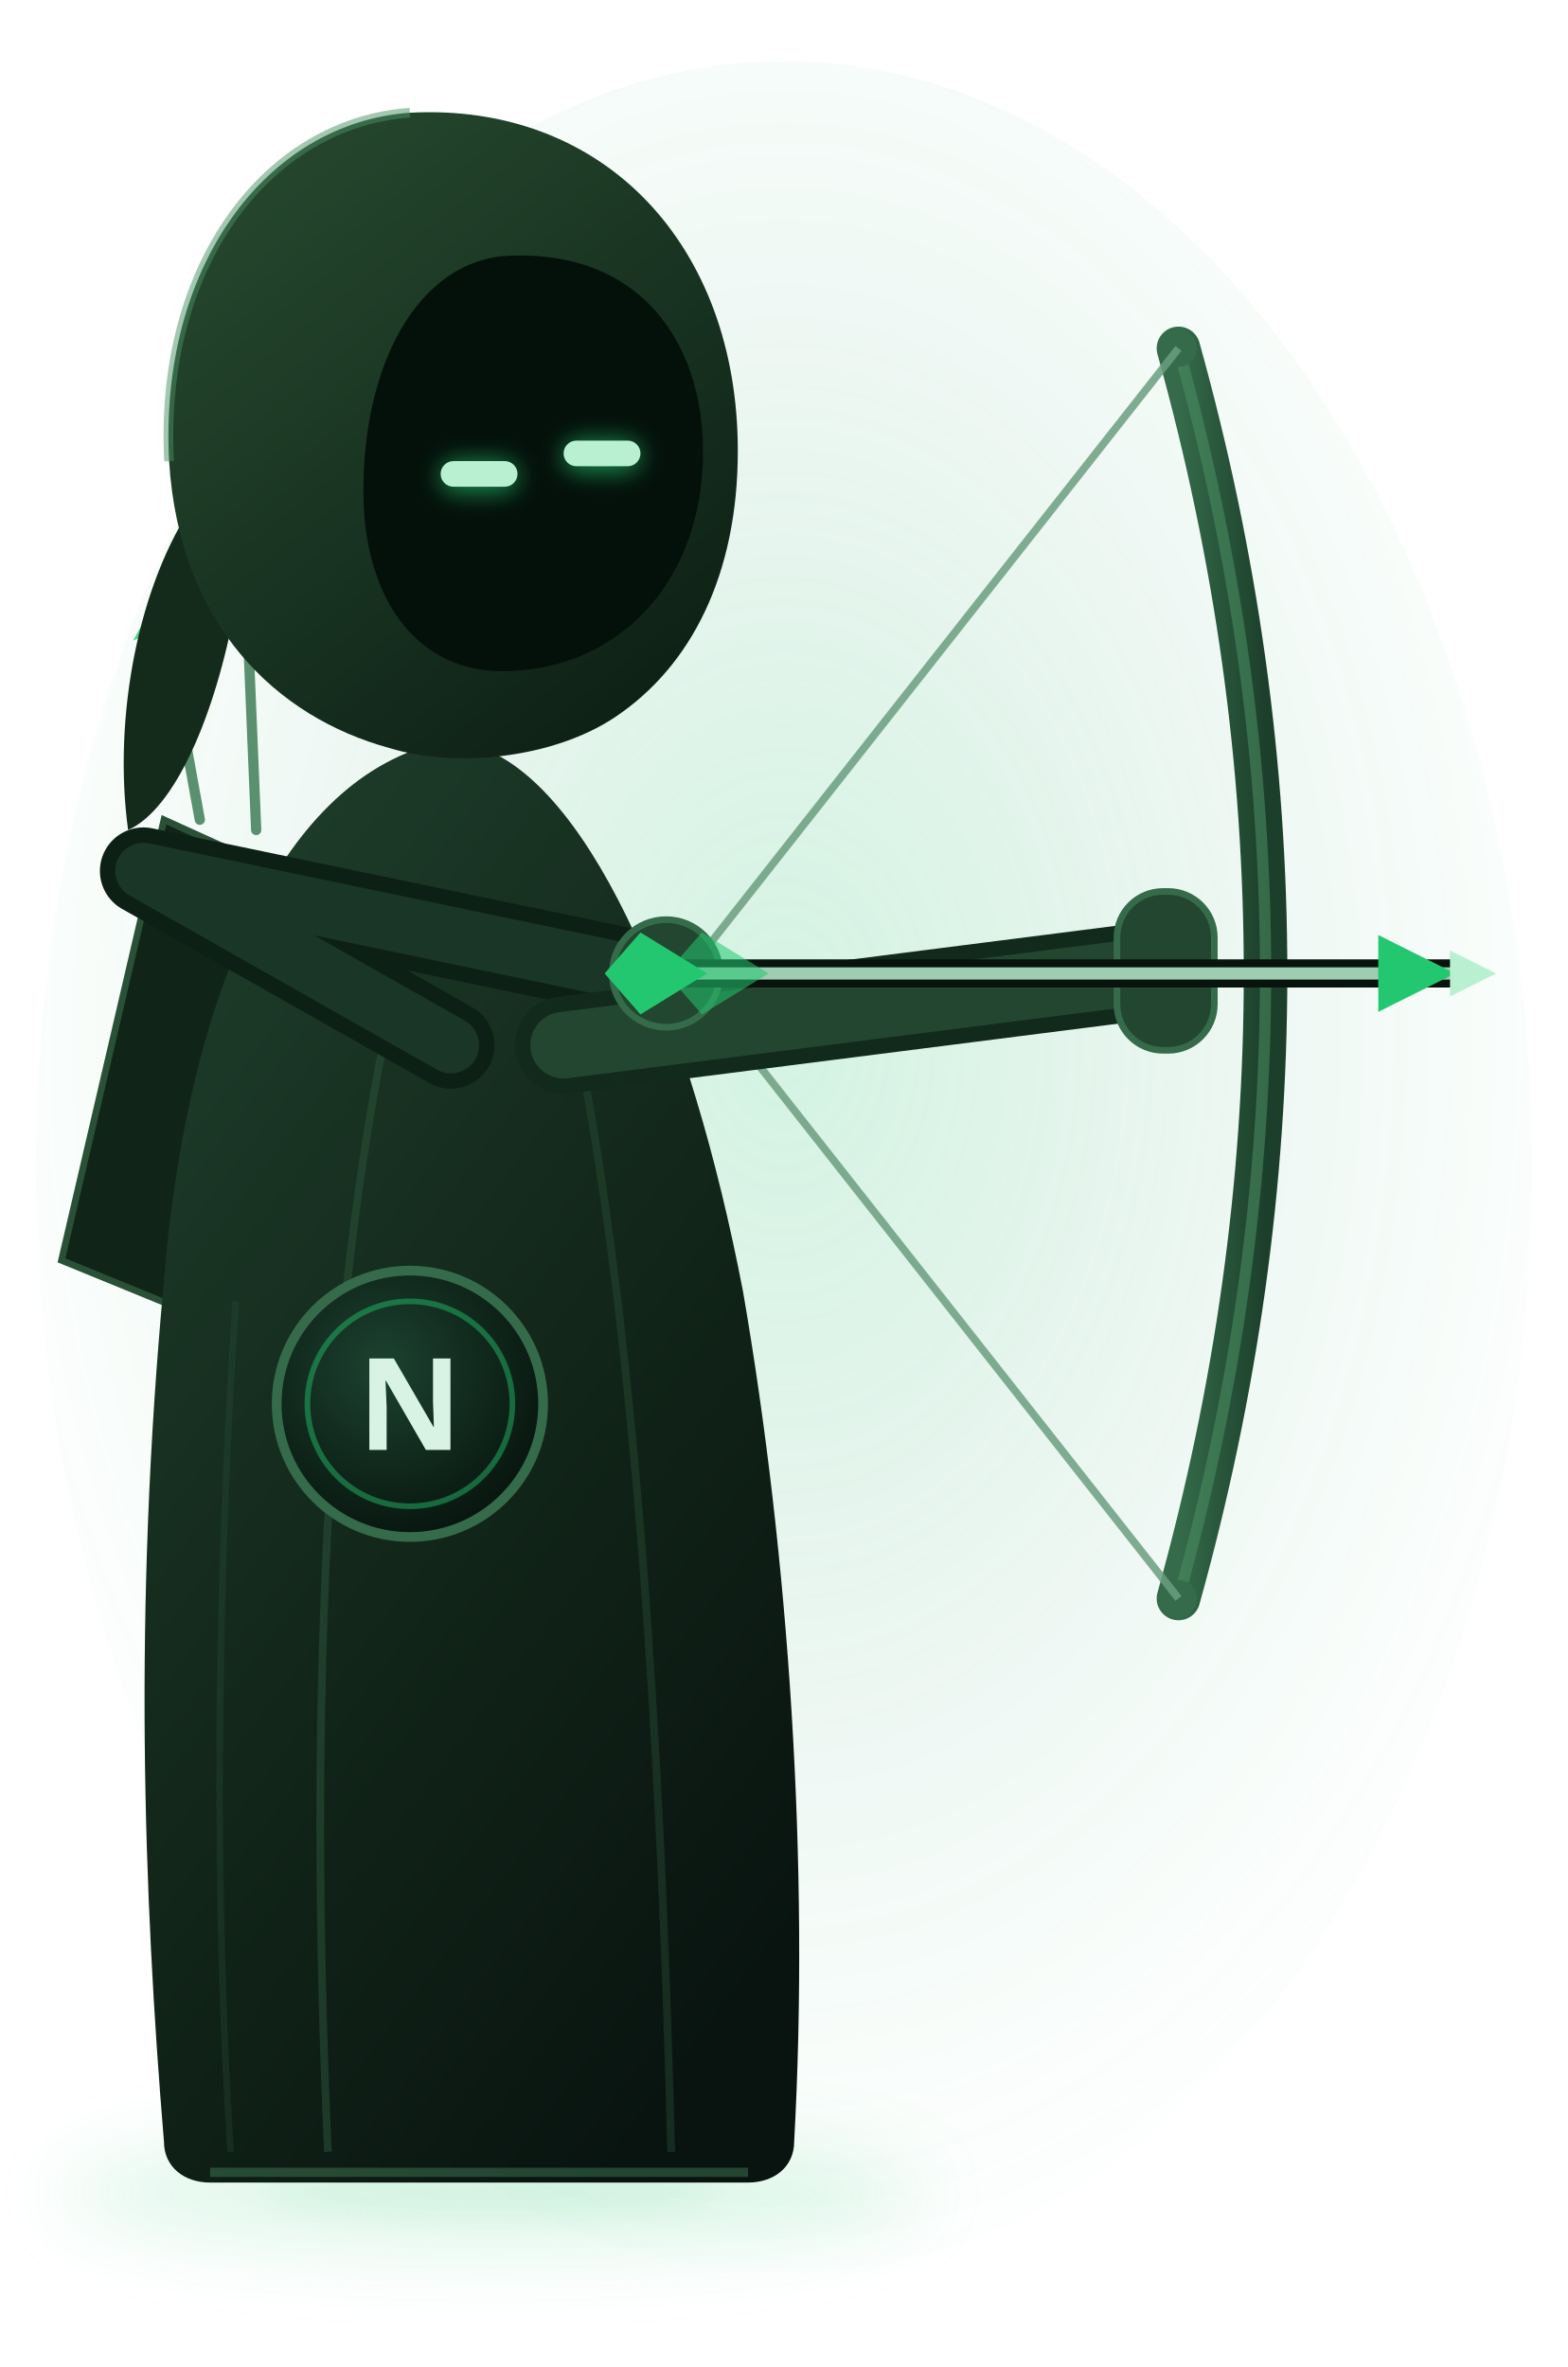
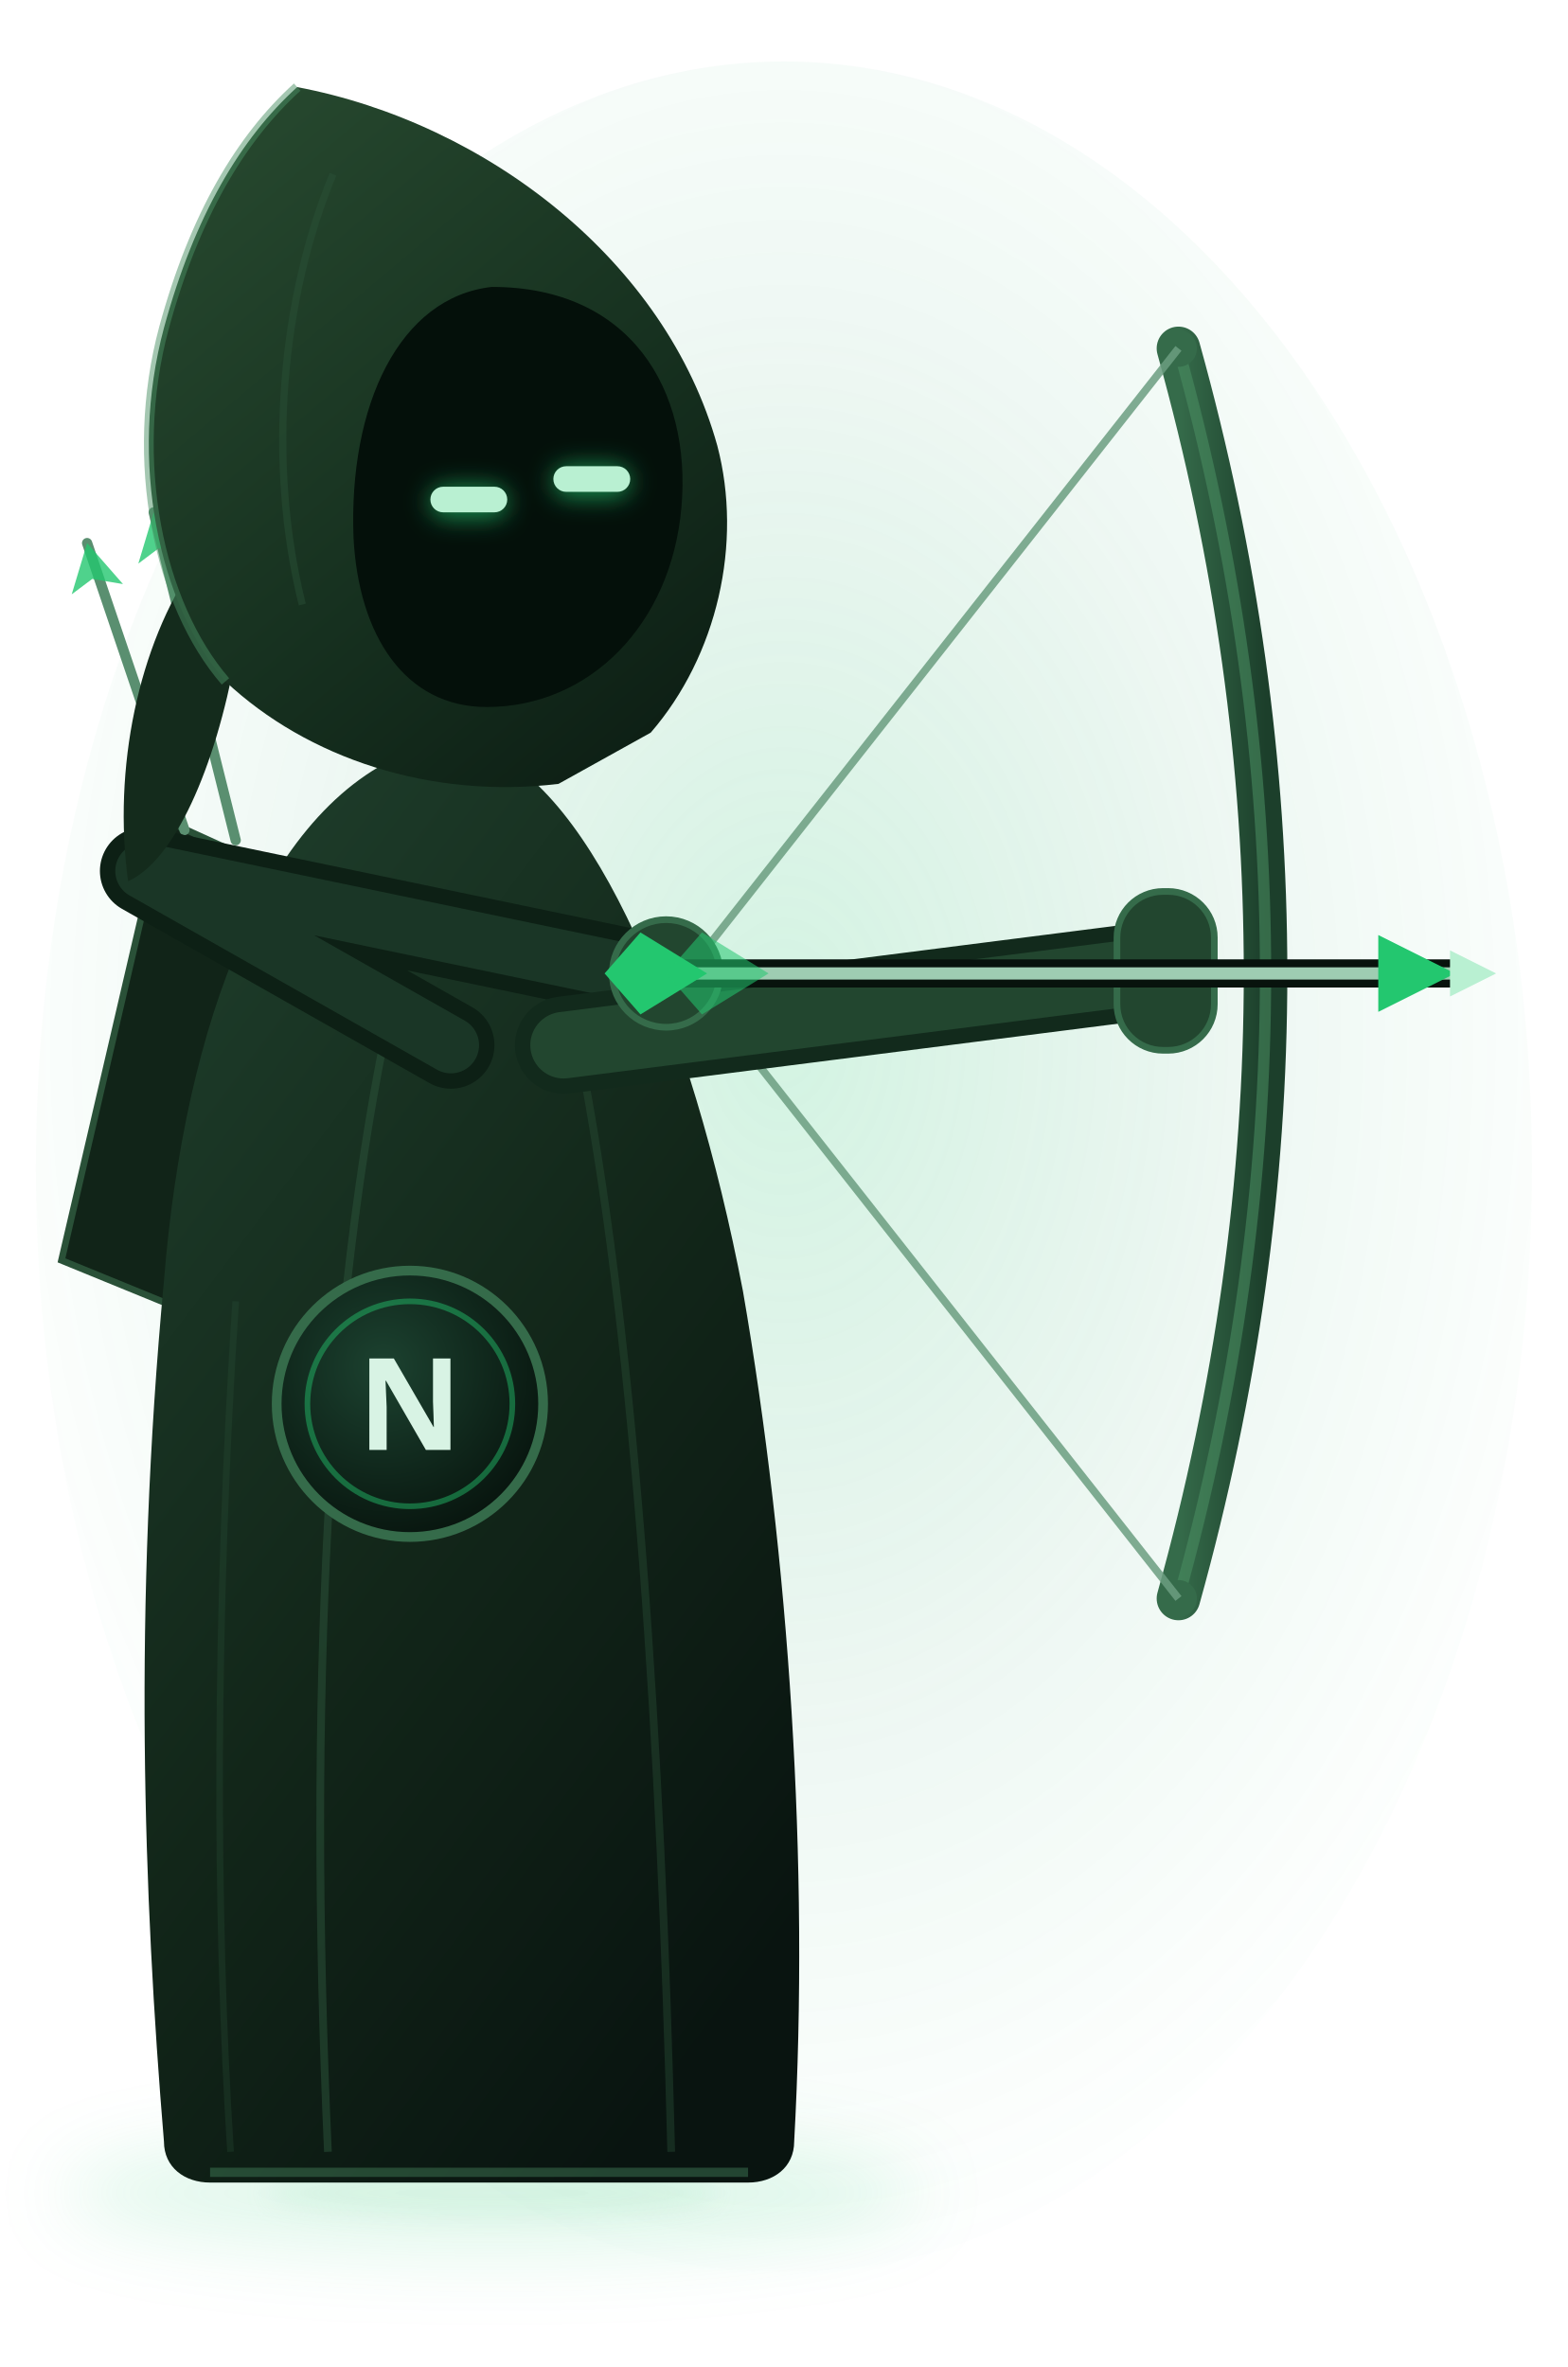
<svg xmlns="http://www.w3.org/2000/svg" viewBox="116 102 306 462" fill="none" role="img" aria-label="Hooded archer drawing a bow, the None mascot">
  <defs>
    <radialGradient id="aura" cx="50%" cy="44%" r="58%">
      <stop offset="0%" stop-color="#23c76f" stop-opacity="0.20" />
      <stop offset="55%" stop-color="#149657" stop-opacity="0.07" />
      <stop offset="100%" stop-color="#23c76f" stop-opacity="0" />
    </radialGradient>
    <linearGradient id="cloak" x1="0.1" y1="0" x2="0.7" y2="1">
      <stop offset="0%" stop-color="#1f3f2c" />
      <stop offset="55%" stop-color="#122619" />
      <stop offset="100%" stop-color="#091410" />
    </linearGradient>
    <linearGradient id="hood" x1="0.15" y1="0" x2="0.85" y2="1">
      <stop offset="0%" stop-color="#27492f" />
      <stop offset="60%" stop-color="#16301f" />
      <stop offset="100%" stop-color="#0d1e14" />
    </linearGradient>
    <linearGradient id="limb" x1="0" y1="0" x2="1" y2="0">
      <stop offset="0%" stop-color="#356b4a" />
      <stop offset="100%" stop-color="#1c3f2b" />
    </linearGradient>
    <radialGradient id="coin" cx="40%" cy="36%" r="70%">
      <stop offset="0%" stop-color="#1c4230" />
      <stop offset="70%" stop-color="#0d2117" />
      <stop offset="100%" stop-color="#07130d" />
    </radialGradient>
    <filter id="soft" x="-60%" y="-60%" width="220%" height="220%">
      <feGaussianBlur stdDeviation="7" />
    </filter>
    <filter id="tiny" x="-60%" y="-60%" width="220%" height="220%">
      <feGaussianBlur stdDeviation="2.4" />
    </filter>
  </defs>
  <style>
    /* one small human touch: an occasional blink. Nothing else moves. */
    @keyframes blink{0%,94%,100%{transform:scaleY(1)}97%{transform:scaleY(.12)}}
    #eyes{transform-box:fill-box;transform-origin:center;animation:blink 7s ease-in-out infinite}
    @media (prefers-reduced-motion:reduce){#eyes{animation:none}}
  </style>
  <ellipse cx="269" cy="330" rx="146" ry="216" fill="url(#aura)" />
  <ellipse cx="212" cy="530" rx="84" ry="12" fill="#23c76f" opacity="0.13" filter="url(#soft)" />
  <ellipse cx="212" cy="530" rx="44" ry="5" fill="#86d8a8" opacity="0.15" filter="url(#tiny)" />
  <path d="M346 170 Q380 292 346 414" stroke="url(#limb)" stroke-width="8.5" stroke-linecap="round" fill="none" />
  <path d="M346 170 Q380 292 346 414" stroke="#4a8f63" stroke-width="2.2" stroke-linecap="round" fill="none" opacity="0.55" />
  <circle cx="346" cy="170" r="3.6" fill="#356b4a" />
  <circle cx="346" cy="414" r="3.6" fill="#356b4a" />
  <path d="M346 170 L250 292 L346 414" stroke="#6b9d80" stroke-width="1.5" fill="none" opacity="0.85" />
  <g>
    <path d="M148 262 L128 348 L150 357 L170 272 Z" fill="#112418" stroke="#2a5138" stroke-width="1.3" />
    <g stroke="#5a8f70" stroke-width="2" stroke-linecap="round">
-       <path d="M155 262 L147 218" />
-       <path d="M166 264 L164 216" />
+       <path d="M152 264 L133 208" />
+       <path d="M162 266 L146 202" />
    </g>
    <g fill="#23c76f" opacity="0.8">
-       <path d="M147 218 l-5 9 l5 -2 l5 2 Z" />
-       <path d="M164 216 l-5 9 l5 -2 l5 2 Z" />
+       <path d="M133 208 l-3 10 l4 -3 l6 1 Z" />
+       <path d="M146 202 l-3 10 l4 -3 l6 1 Z" />
    </g>
  </g>
  <path d="M198 248            C 168 258, 152 302, 148 352            C 142 416, 144 472, 148 520            C 148 525, 152 528, 157 528            L 262 528            C 267 528, 271 525, 271 520            C 274 466, 270 406, 261 354            C 251 302, 232 256, 210 248 Z" fill="url(#cloak)" />
  <path d="M192 300 C 180 356, 176 434, 180 522" stroke="#2a5138" stroke-width="1.5" fill="none" opacity="0.55" />
  <path d="M230 312 C 240 366, 245 442, 247 522" stroke="#2a5138" stroke-width="1.5" fill="none" opacity="0.4" />
  <path d="M162 356 C 158 416, 158 476, 161 522" stroke="#2a5138" stroke-width="1.3" fill="none" opacity="0.28" />
  <path d="M157 526 L262 526" stroke="#4a8f63" stroke-width="1.8" opacity="0.4" />
  <path d="M204 306 L144 272 L240 292" stroke="#0d2015" stroke-width="17" stroke-linecap="round" stroke-linejoin="round" fill="none" />
  <path d="M204 306 L144 272 L240 292" stroke="#1a3626" stroke-width="11" stroke-linecap="round" stroke-linejoin="round" fill="none" />
  <path d="M226 306 L336 292" stroke="#122a1c" stroke-width="19" stroke-linecap="round" fill="none" />
  <path d="M226 306 L336 292" stroke="#22462f" stroke-width="13" stroke-linecap="round" fill="none" />
  <rect x="334" y="276" width="19" height="31" rx="9" fill="#22462f" stroke="#356b4a" stroke-width="1.3" />
-   <path d="M154 200 C 143 216, 138 242, 141 264 C 150 260, 158 242, 162 220 Z" fill="#142b1c" />
-   <path d="M196 124            C 234 122, 260 150, 260 190            C 260 214, 251 232, 236 242            C 224 250, 205 252, 192 248            C 170 242, 151 224, 149 192            C 147 154, 168 126, 196 124 Z" fill="url(#hood)" />
-   <path d="M196 124 C 168 126, 147 154, 149 192" stroke="#4a8f63" stroke-width="1.9" fill="none" opacity="0.5" />
-   <path d="M214 152            C 243 150, 255 172, 253 195            C 251 218, 235 233, 214 233            C 198 233, 188 220, 187 201            C 186 176, 196 154, 214 152 Z" fill="#04100a" />
+   <path d="M154 212 C 143 228, 138 252, 141 274 C 150 270, 158 252, 162 230 Z" fill="#142b1c" />
+   <path d="M174 119            C 211 126, 246 153, 256 189            C 261 208, 256 230, 243 245            L 225 255            C 200 258, 176 250, 160 235            C 147 220, 141 192, 148 166            C 154 144, 163 129, 174 119 Z" fill="url(#hood)" />
+   <path d="M174 119 C 163 129, 154 144, 148 166 C 141 192, 147 220, 160 235" stroke="#4a8f63" stroke-width="1.9" fill="none" opacity="0.5" />
+   <path d="M181 136 C 171 160, 168 192, 175 220" stroke="#2a5138" stroke-width="1.4" fill="none" opacity="0.45" />
+   <path d="M212 158            C 239 158, 251 178, 249 201            C 247 224, 231 240, 211 240            C 195 240, 186 226, 185 207            C 184 181, 194 160, 212 158 Z" fill="#04100a" />
  <g filter="url(#tiny)" opacity="0.7">
-     <rect x="202" y="192" width="15" height="6" rx="3" fill="#23c76f" />
-     <rect x="226" y="188" width="15" height="6" rx="3" fill="#23c76f" />
+     <rect x="200" y="197" width="15" height="6" rx="3" fill="#23c76f" />
+     <rect x="224" y="193" width="15" height="6" rx="3" fill="#23c76f" />
  </g>
  <g id="eyes">
-     <rect x="202" y="192" width="15" height="5" rx="2.5" fill="#b9f0d2" />
-     <rect x="226" y="188" width="15" height="5" rx="2.5" fill="#b9f0d2" />
+     <rect x="200" y="197" width="15" height="5" rx="2.5" fill="#b9f0d2" />
+     <rect x="224" y="193" width="15" height="5" rx="2.5" fill="#b9f0d2" />
  </g>
  <circle cx="246" cy="292" r="10.5" fill="#22462f" stroke="#356b4a" stroke-width="1.3" />
  <line x1="240" y1="292" x2="400" y2="292" stroke="#08130d" stroke-width="5.5" stroke-linecap="round" />
  <line x1="240" y1="292" x2="400" y2="292" stroke="#9ecdb2" stroke-width="2.4" stroke-linecap="round" />
  <path d="M400 292 l-15 -7.5 l0 15 Z" fill="#23c76f" />
  <path d="M408 292 l-9 -4.5 l0 9 Z" fill="#b9f0d2" />
  <g fill="#23c76f">
    <path d="M254 292 l-13 -8 l-7 8 l7 8 Z" />
    <path d="M266 292 l-13 -8 l-7 8 l7 8 Z" opacity="0.55" />
  </g>
  <circle cx="196" cy="376" r="26" fill="url(#coin)" stroke="#356b4a" stroke-width="1.9" />
  <circle cx="196" cy="376" r="20" fill="none" stroke="#23c76f" stroke-width="1.1" opacity="0.45" />
  <text x="196" y="376" dy="0.36em" text-anchor="middle" font-family="'Space Grotesk', Geist, ui-sans-serif, sans-serif" font-weight="700" font-size="25" fill="#d8f3e4">N</text>
</svg>
